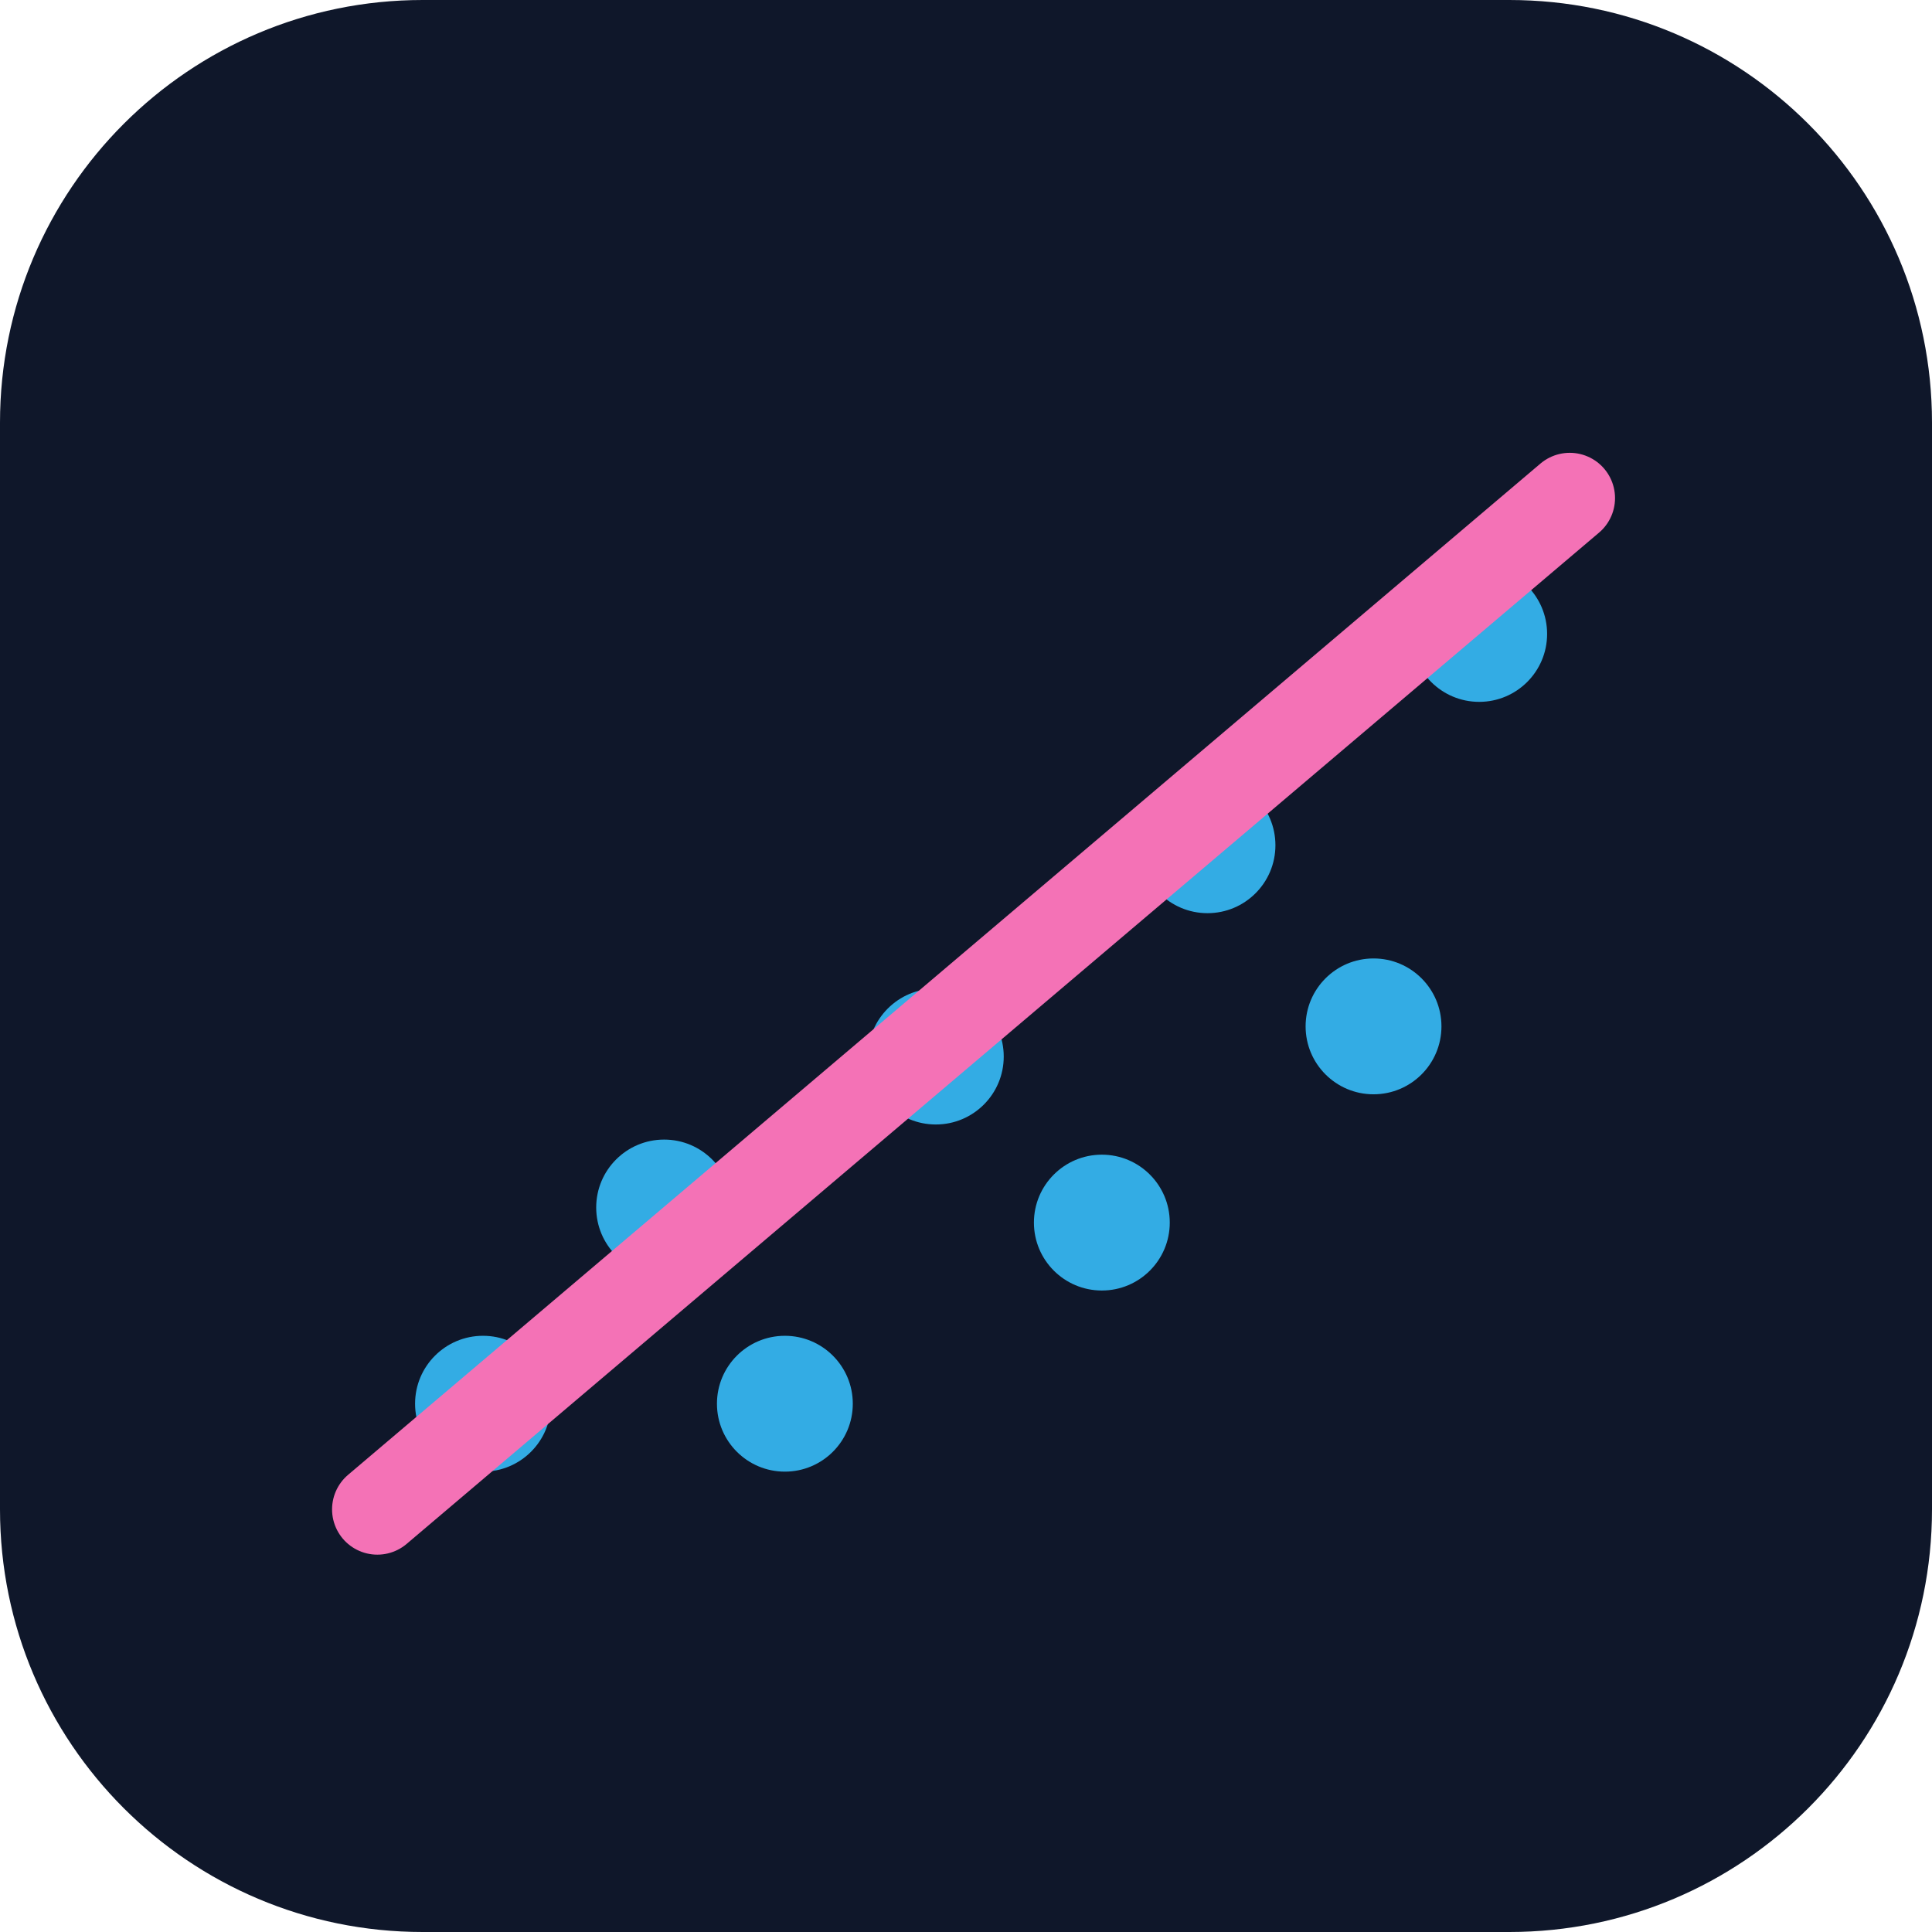
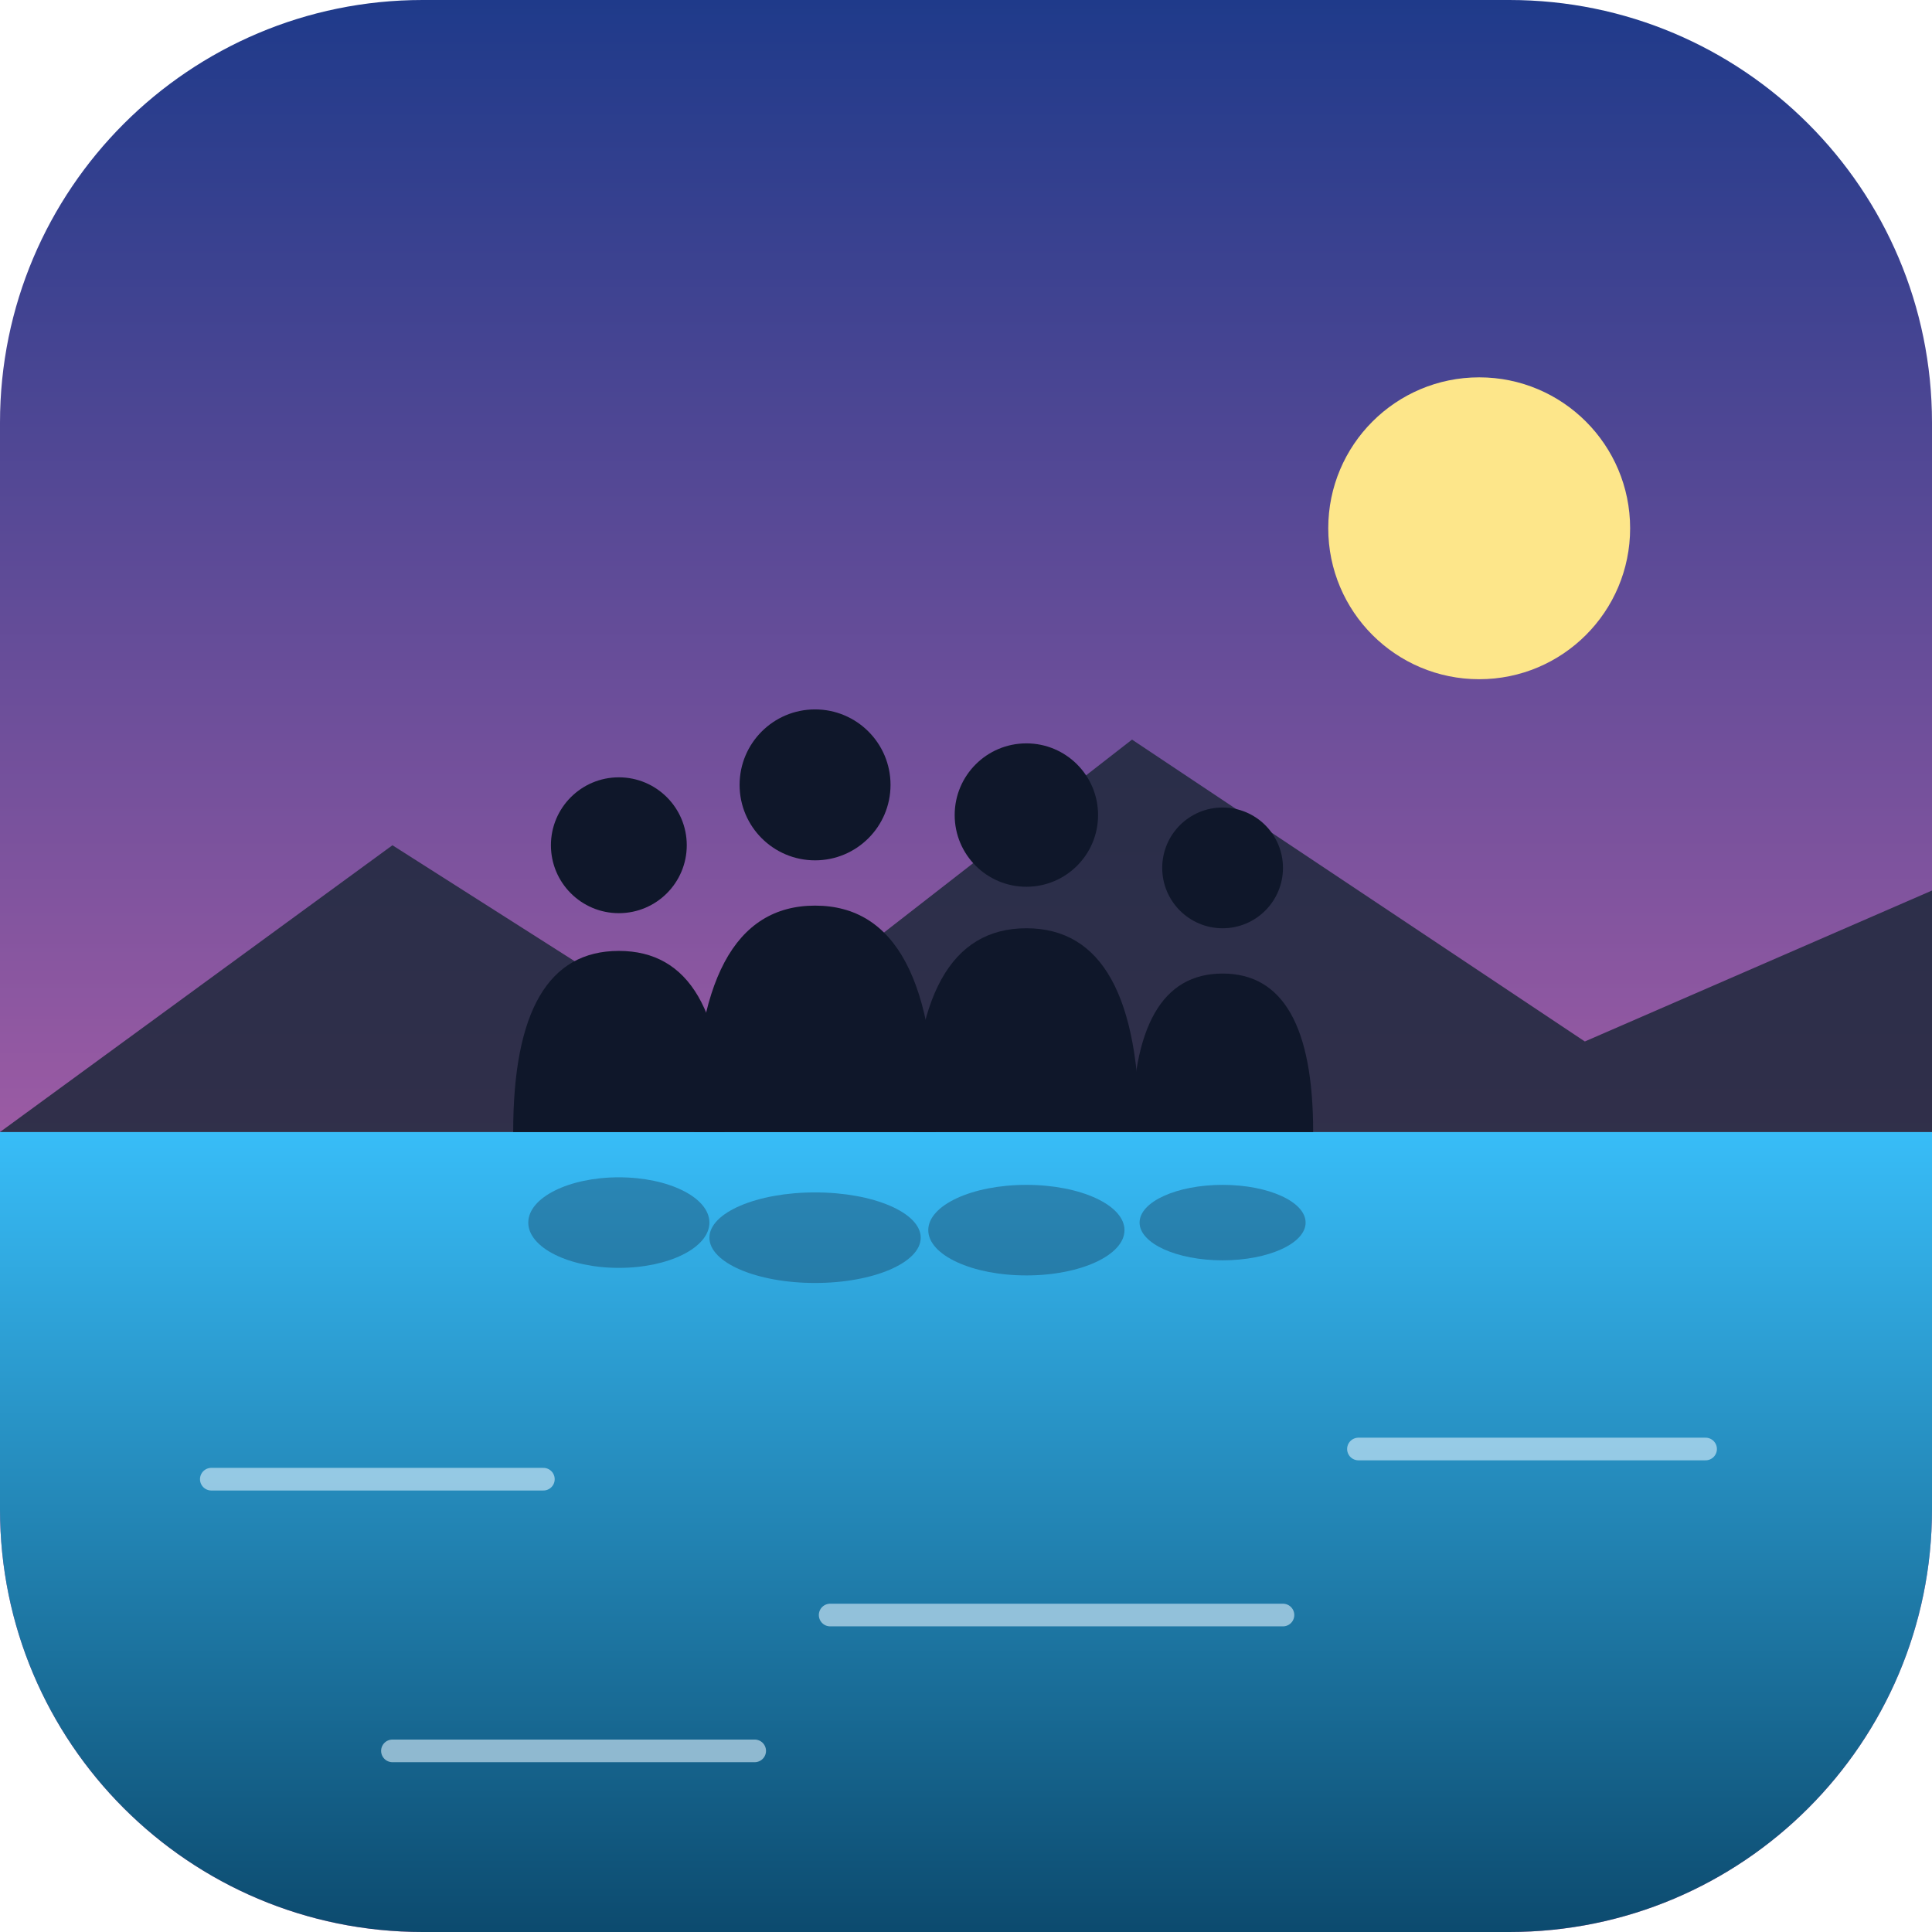
- <svg xmlns="http://www.w3.org/2000/svg" width="256" height="256" viewBox="0 0 256 256" role="img" aria-label="couplingdx symbol: noisy dyad points pooled into one fitted line">
-   <rect width="256" height="256" rx="56" fill="#0f172a" />
-   <g fill="#38bdf8" fill-opacity="0.9">
-     <circle cx="64" cy="186" r="9" />
-     <circle cx="88" cy="160" r="9" />
-     <circle cx="104" cy="186" r="9" />
-     <circle cx="124" cy="140" r="9" />
-     <circle cx="146" cy="162" r="9" />
-     <circle cx="160" cy="112" r="9" />
-     <circle cx="182" cy="136" r="9" />
-     <circle cx="196" cy="84" r="9" />
+ <svg xmlns="http://www.w3.org/2000/svg" width="256" height="256" viewBox="0 0 256 256" role="img" aria-label="A group of people standing by a lake">
+   <defs>
+     <linearGradient id="sky" x1="0" y1="0" x2="0" y2="1">
+       <stop offset="0" stop-color="#1e3a8a" />
+       <stop offset="1" stop-color="#f472b6" />
+     </linearGradient>
+     <linearGradient id="lake" x1="0" y1="0" x2="0" y2="1">
+       <stop offset="0" stop-color="#38bdf8" />
+       <stop offset="1" stop-color="#0c4a6e" />
+     </linearGradient>
+     <clipPath id="tile">
+       <rect width="256" height="256" rx="56" />
+     </clipPath>
+   </defs>
+   <g clip-path="url(#tile)">
+     <rect width="256" height="256" fill="url(#sky)" />
+     <circle cx="196" cy="70" r="20" fill="#fde68a" />
+     <path d="M0 150 L52 112 L96 140 L150 98 L210 138 L256 118 V160 H0 Z" fill="#1e293b" fill-opacity="0.85" />
+     <rect y="150" width="256" height="106" fill="url(#lake)" />
+     <g fill="none" stroke="#e0f2fe" stroke-opacity="0.6" stroke-width="3" stroke-linecap="round">
+       <path d="M28 196 H72" />
+       <path d="M110 214 H170" />
+       <path d="M180 192 H226" />
+       <path d="M52 232 H100" />
+     </g>
+     <g fill="#0f172a">
+       <circle cx="82" cy="112" r="9" />
+       <path d="M68 150 Q68 126 82 126 Q96 126 96 150 Z" />
+       <circle cx="108" cy="104" r="10" />
+       <path d="M92 150 Q92 120 108 120 Q124 120 124 150 Z" />
+       <circle cx="136" cy="108" r="9.5" />
+       <path d="M121 150 Q121 123 136 123 Q151 123 151 150 Z" />
+       <circle cx="162" cy="115" r="8" />
+       <path d="M150 150 Q150 129 162 129 Q174 129 174 150 Z" />
+     </g>
+     <g fill="#0f172a" fill-opacity="0.3">
+       <ellipse cx="82" cy="162" rx="12" ry="6" />
+       <ellipse cx="108" cy="164" rx="14" ry="6" />
+       <ellipse cx="136" cy="163" rx="13" ry="6" />
+       <ellipse cx="162" cy="162" rx="11" ry="5" />
+     </g>
  </g>
-   <path d="M50 200 L208 66" stroke="#f472b6" stroke-width="12" stroke-linecap="round" fill="none" />
</svg>
